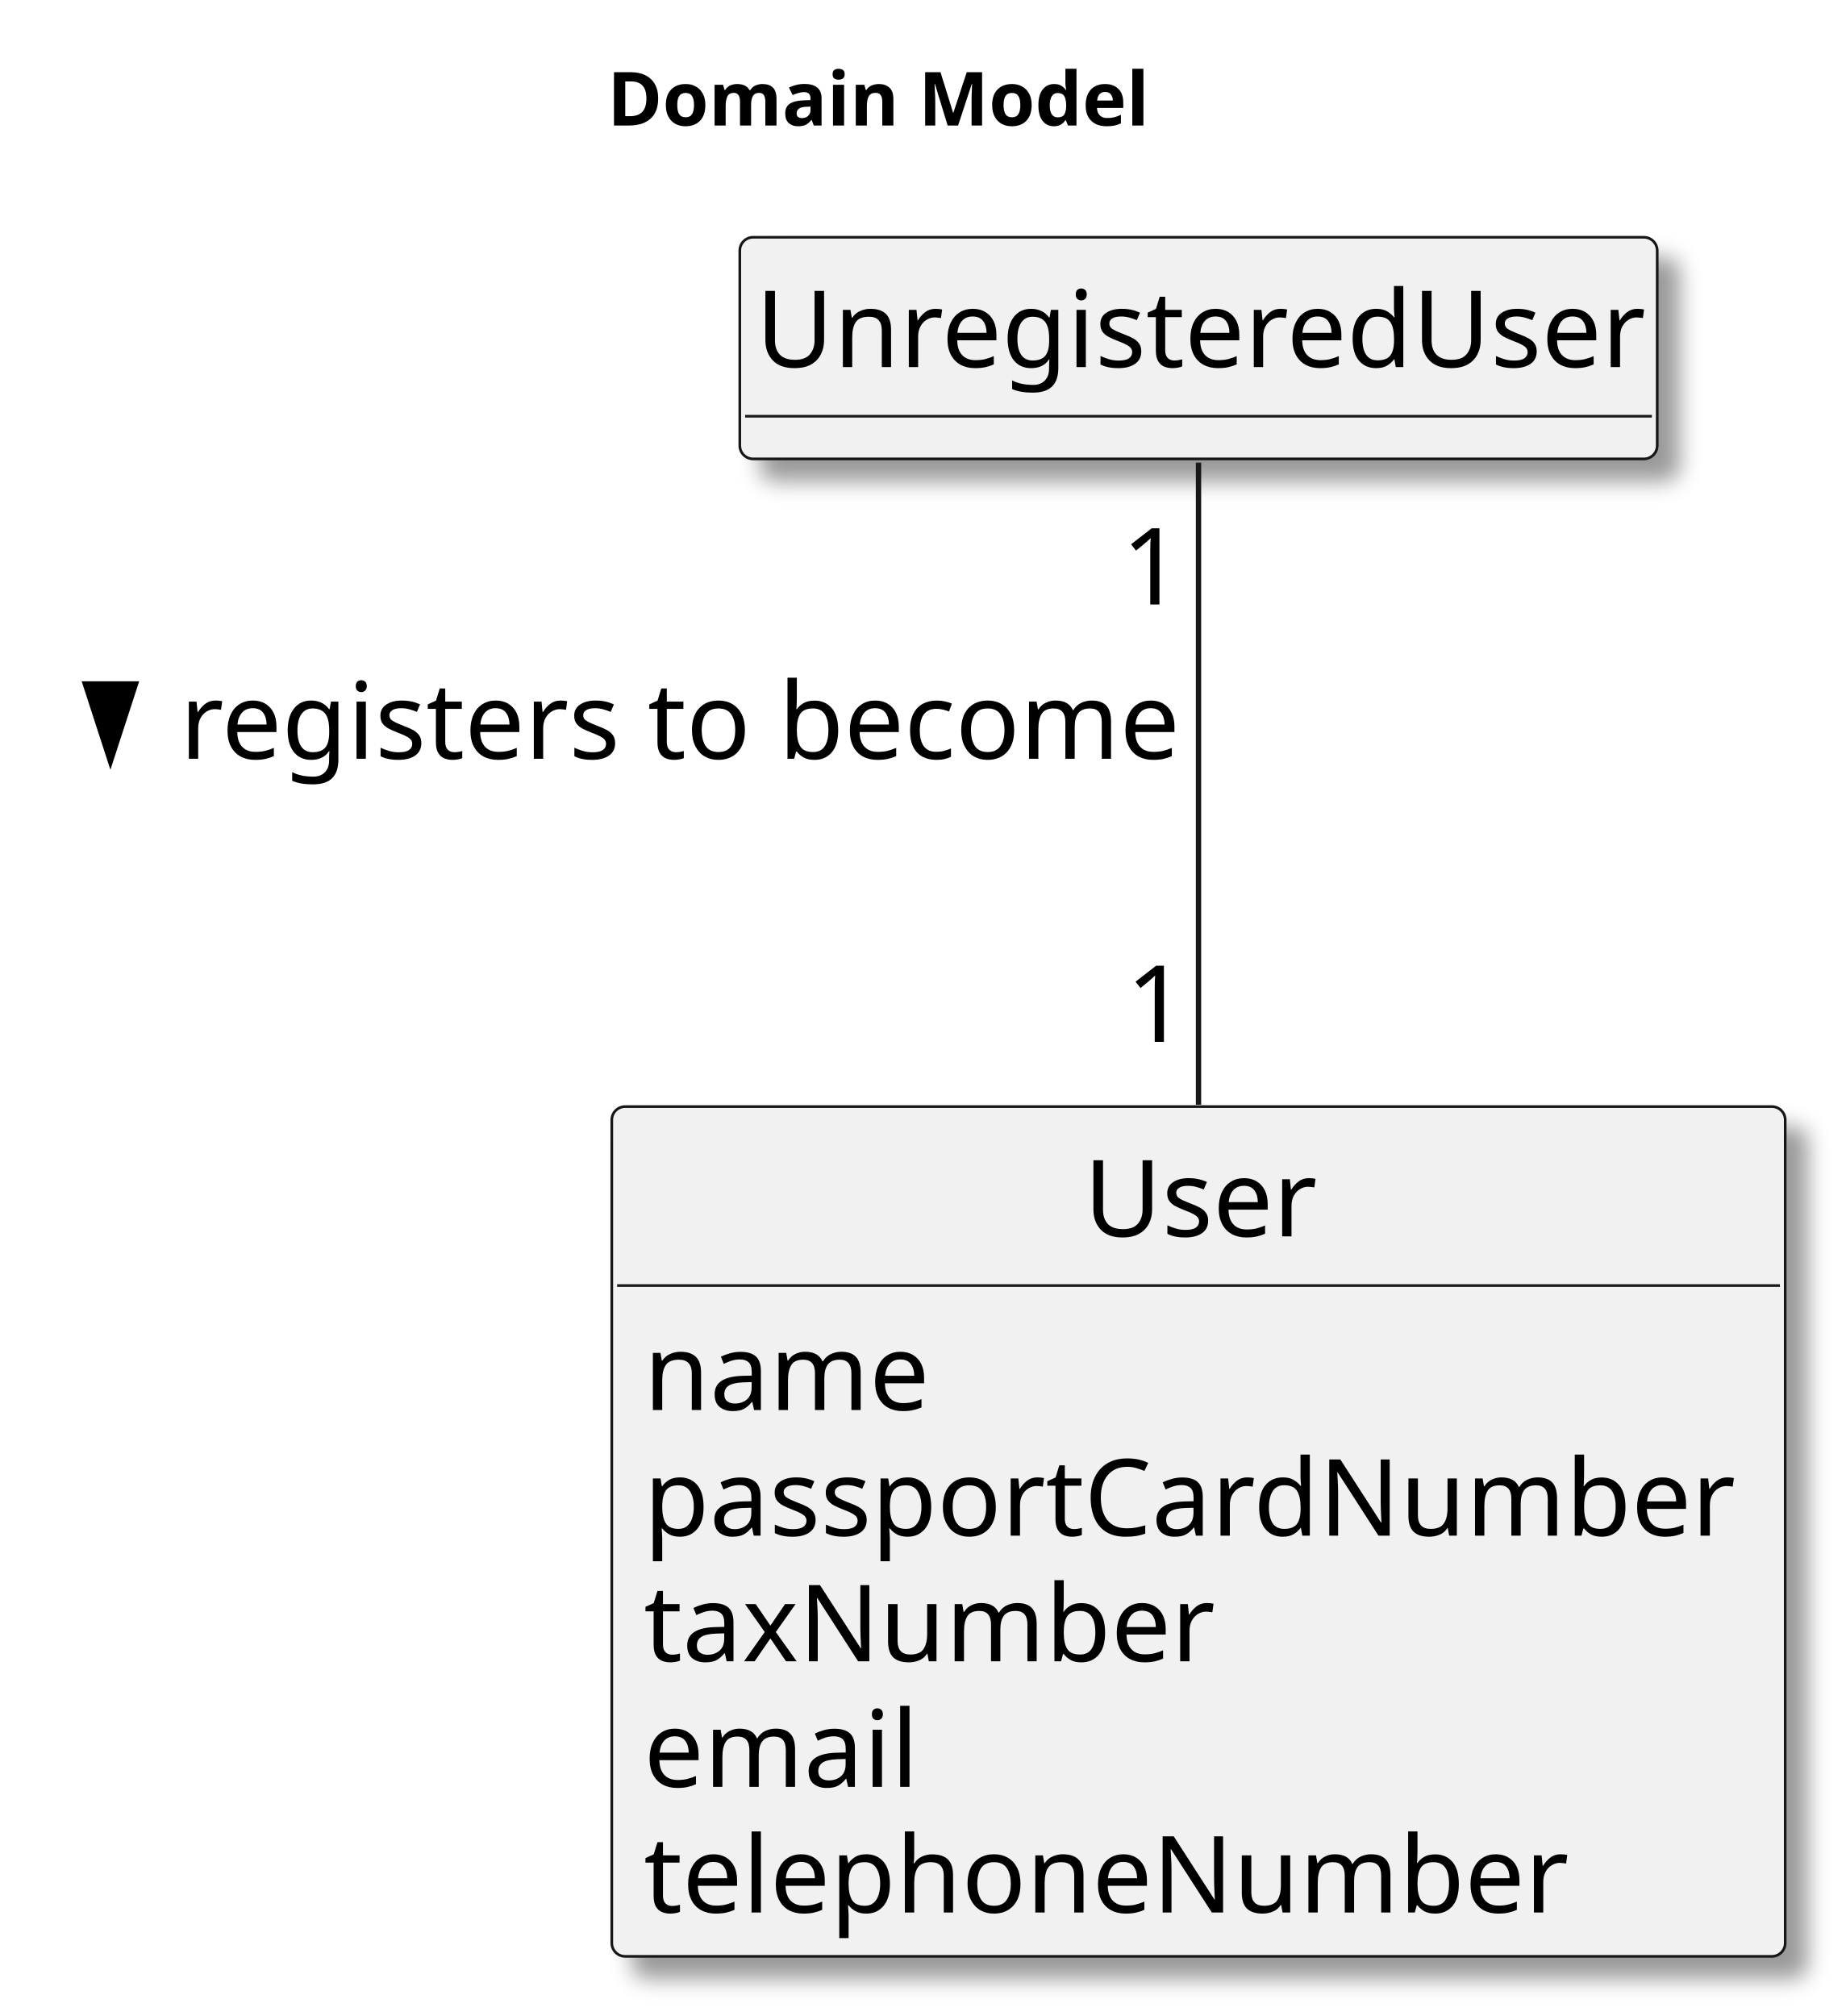
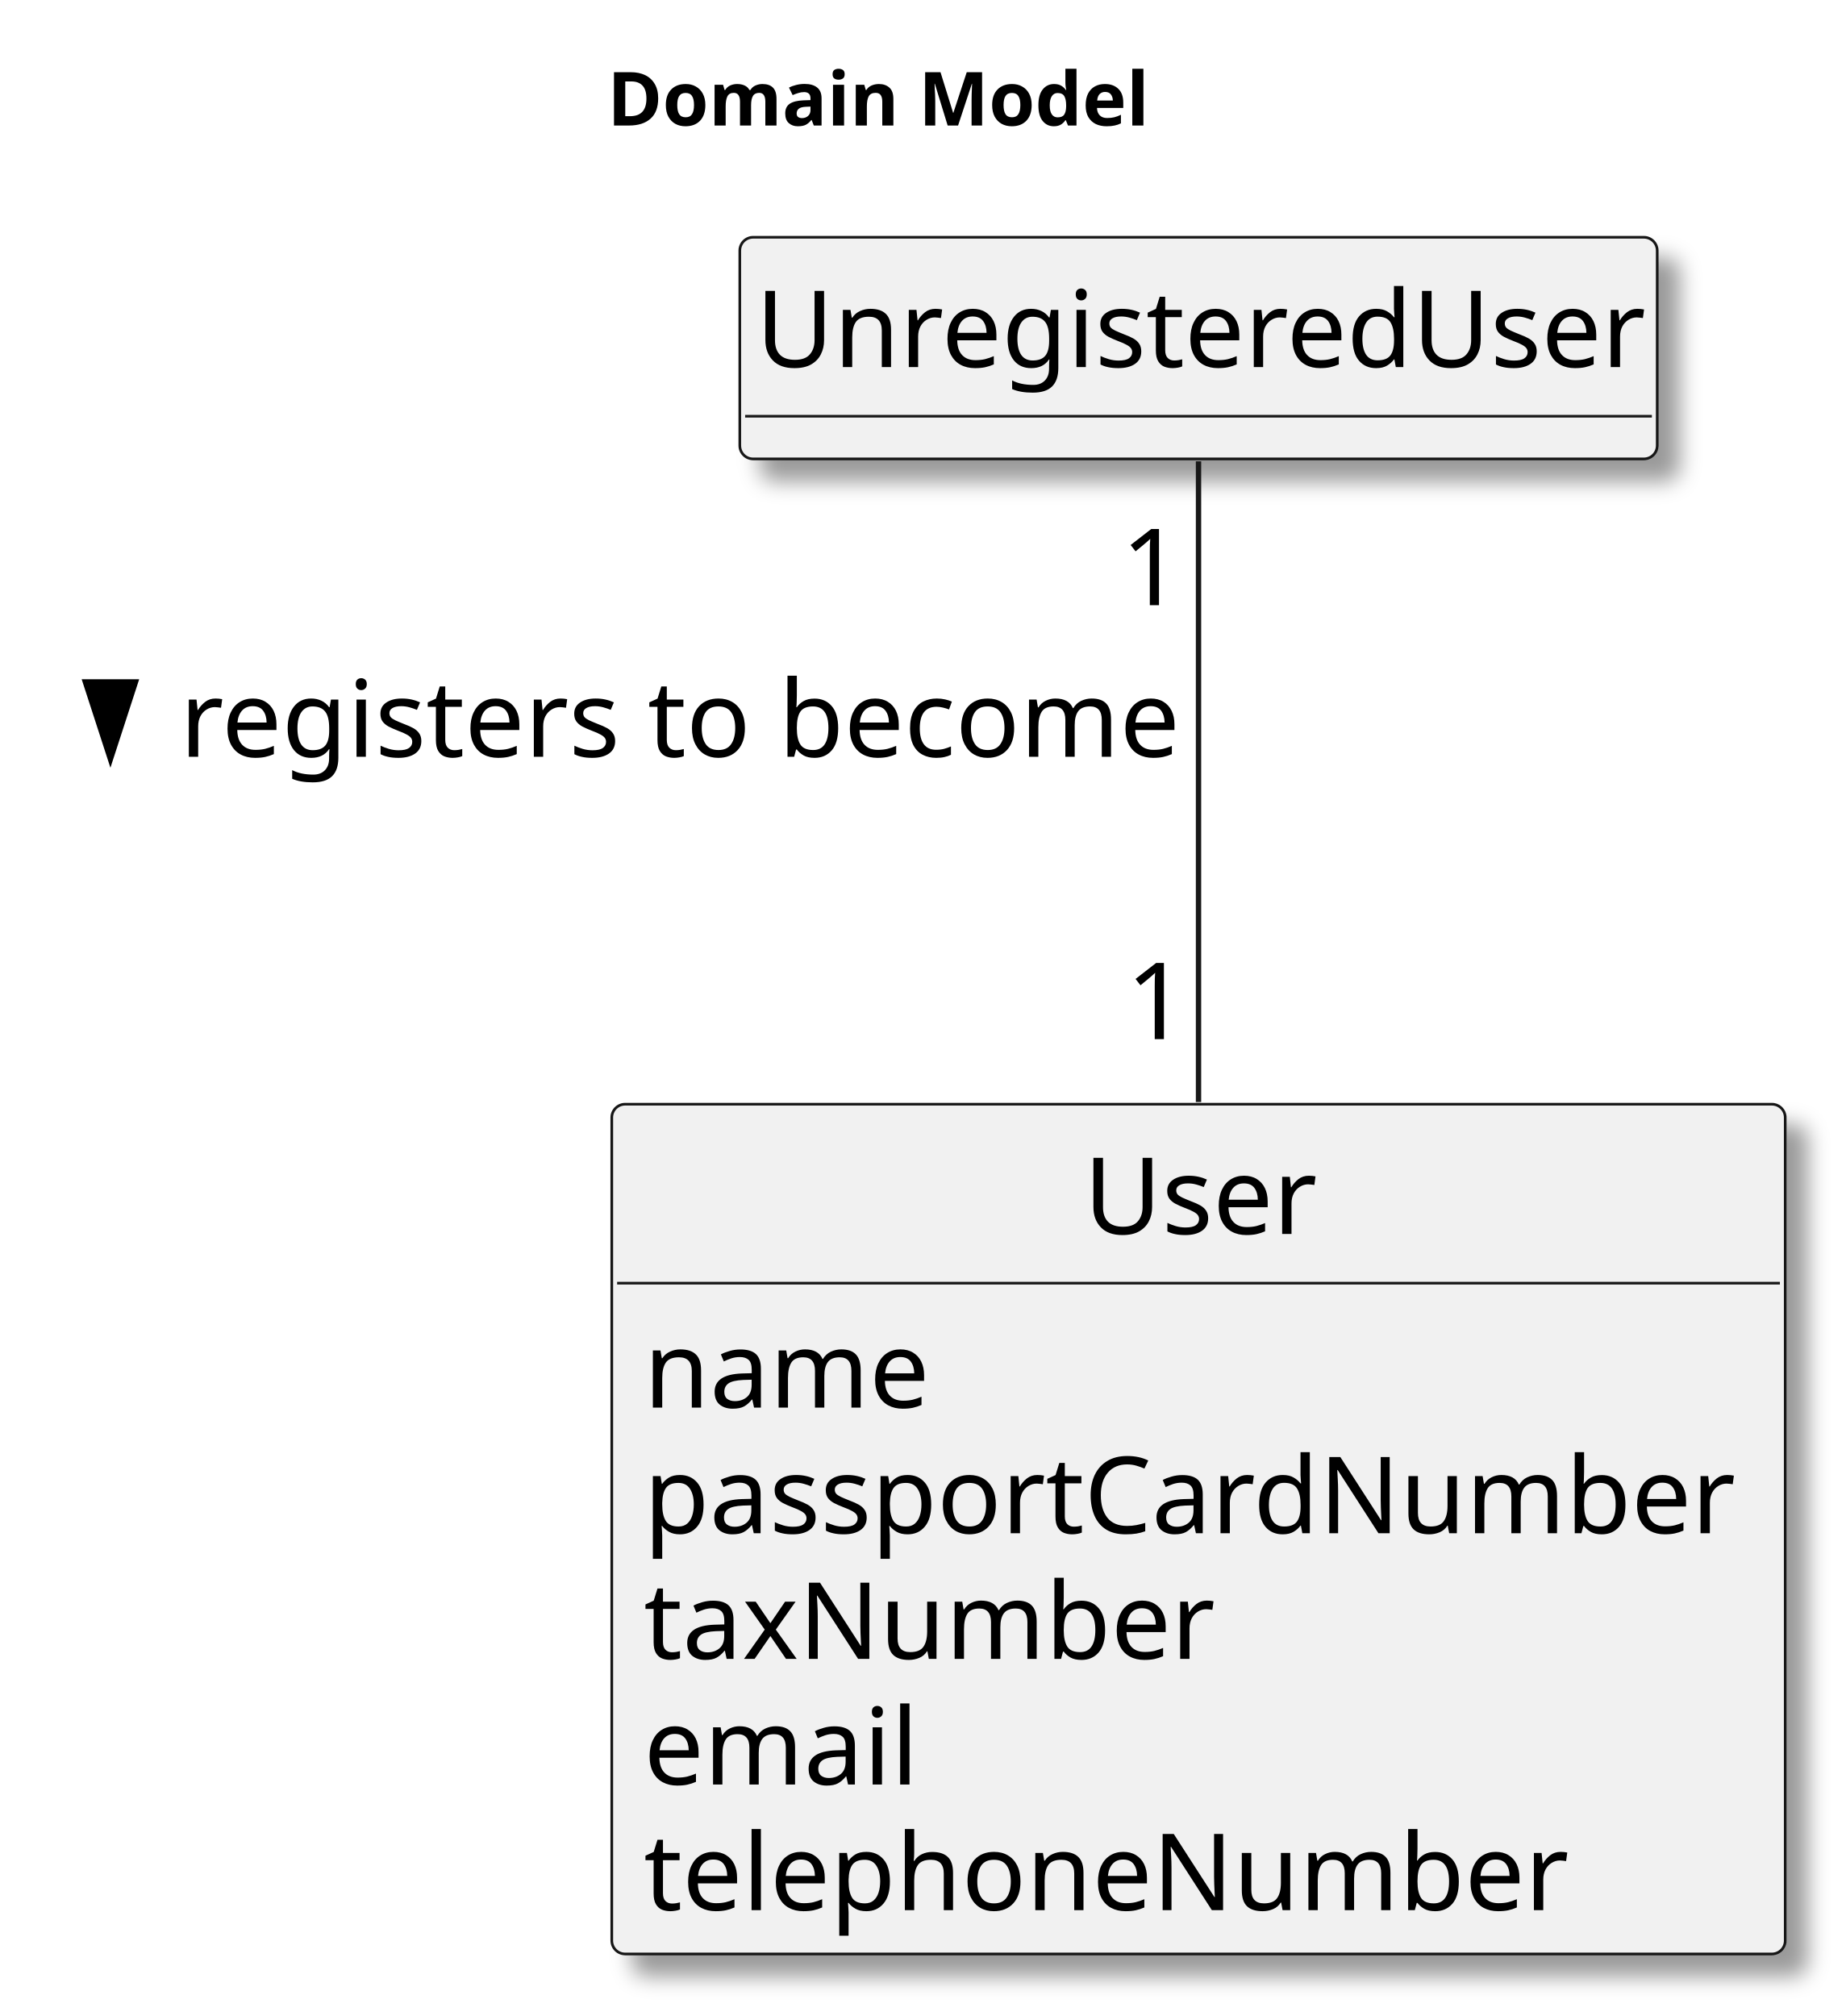
<svg xmlns="http://www.w3.org/2000/svg" contentStyleType="text/css" height="378px" preserveAspectRatio="none" style="width:346px;height:378px;background:#FFFFFF;" version="1.1" viewBox="0 0 346 378" width="346px" zoomAndPan="magnify">
  <defs>
    <filter height="300%" id="f1vsskwn55snas" width="300%" x="-1" y="-1">
      <feGaussianBlur result="blurOut" stdDeviation="2.0" />
      <feColorMatrix in="blurOut" result="blurOut2" type="matrix" values="0 0 0 0 0 0 0 0 0 0 0 0 0 0 0 0 0 0 .4 0" />
      <feOffset dx="4.0" dy="4.0" in="blurOut2" result="blurOut3" />
      <feBlend in="SourceGraphic" in2="blurOut3" mode="normal" />
    </filter>
  </defs>
  <g>
    <text fill="#000000" font-family="sans-serif" font-size="14" font-weight="bold" lengthAdjust="spacing" textLength="105" x="113.851" y="23.535">Domain Model</text>
    <g id="elem_UnregisteredUser">
      <rect codeLine="14" fill="#F1F1F1" filter="url(#f1vsskwn55snas)" height="41.555" id="UnregisteredUser" rx="2.5" ry="2.5" style="stroke:#181818;stroke-width:0.5;" width="172" x="138.702" y="44.488" />
      <text fill="#000000" font-family="sans-serif" font-size="20" lengthAdjust="spacing" textLength="166" x="141.702" y="68.824">UnregisteredUser</text>
      <line style="stroke:#181818;stroke-width:0.5;" x1="139.702" x2="309.702" y1="78.043" y2="78.043" />
    </g>
    <g id="elem_User">
-       <rect codeLine="17" fill="#F1F1F1" filter="url(#f1vsskwn55snas)" height="159.328" id="User" rx="2.5" ry="2.5" style="stroke:#181818;stroke-width:0.5;" width="220" x="114.702" y="207.488" />
-       <text fill="#000000" font-family="sans-serif" font-size="20" lengthAdjust="spacing" textLength="43" x="203.202" y="231.824">User</text>
-       <line style="stroke:#181818;stroke-width:0.5;" x1="115.702" x2="333.702" y1="241.043" y2="241.043" />
-       <text fill="#000000" font-family="sans-serif" font-size="20" lengthAdjust="spacing" textLength="53" x="120.702" y="264.379">name</text>
-       <text fill="#000000" font-family="sans-serif" font-size="20" lengthAdjust="spacing" textLength="208" x="120.702" y="287.934">passportCardNumber</text>
-       <text fill="#000000" font-family="sans-serif" font-size="20" lengthAdjust="spacing" textLength="108" x="120.702" y="311.488">taxNumber</text>
-       <text fill="#000000" font-family="sans-serif" font-size="20" lengthAdjust="spacing" textLength="53" x="120.702" y="335.043">email</text>
-       <text fill="#000000" font-family="sans-serif" font-size="20" lengthAdjust="spacing" textLength="173" x="120.702" y="358.598">telephoneNumber</text>
+       <rect codeLine="17" fill="#F1F1F1" filter="url(#f1vsskwn55snas)" height="159.328" id="User" rx="2.5" ry="2.5" style="stroke:#181818;stroke-width:0.5;" width="220" x="114.702" y="207.038" />
+       <text fill="#000000" font-family="sans-serif" font-size="20" lengthAdjust="spacing" textLength="43" x="203.202" y="231.374">User</text>
+       <line style="stroke:#181818;stroke-width:0.5;" x1="115.702" x2="333.702" y1="240.593" y2="240.593" />
+       <text fill="#000000" font-family="sans-serif" font-size="20" lengthAdjust="spacing" textLength="53" x="120.702" y="263.929">name</text>
+       <text fill="#000000" font-family="sans-serif" font-size="20" lengthAdjust="spacing" textLength="208" x="120.702" y="287.484">passportCardNumber</text>
+       <text fill="#000000" font-family="sans-serif" font-size="20" lengthAdjust="spacing" textLength="108" x="120.702" y="311.038">taxNumber</text>
+       <text fill="#000000" font-family="sans-serif" font-size="20" lengthAdjust="spacing" textLength="53" x="120.702" y="334.593">email</text>
+       <text fill="#000000" font-family="sans-serif" font-size="20" lengthAdjust="spacing" textLength="173" x="120.702" y="358.148">telephoneNumber</text>
    </g>
    <g id="link_UnregisteredUser_User">
-       <path codeLine="30" d="M224.702,86.728 C224.702,114.338 224.702,164.118 224.702,207.138 " fill="none" id="UnregisteredUser-User" style="stroke:#181818;stroke-width:1.0;" />
-       <polygon fill="#000000" points="20.702,142.716,25.405,128.244,16,128.244,20.702,142.716" style="stroke:#000000;stroke-width:1.0;" />
-       <text fill="#000000" font-family="sans-serif" font-size="20" lengthAdjust="spacing" textLength="190" x="33.702" y="142.274">registers to become</text>
-       <text fill="#000000" font-family="sans-serif" font-size="20" lengthAdjust="spacing" textLength="13" x="210.28" y="113.335">1</text>
-       <text fill="#000000" font-family="sans-serif" font-size="20" lengthAdjust="spacing" textLength="13" x="211.123" y="195.348">1</text>
+       <path codeLine="30" d="M224.702,86.498 C224.702,114.048 224.702,163.678 224.702,206.628 " fill="none" id="UnregisteredUser-User" style="stroke:#181818;stroke-width:1.0;" />
+       <polygon fill="#000000" points="20.702,142.336,25.405,127.864,16,127.864,20.702,142.336" style="stroke:#000000;stroke-width:1.0;" />
+       <text fill="#000000" font-family="sans-serif" font-size="20" lengthAdjust="spacing" textLength="190" x="33.702" y="141.894">registers to become</text>
+       <text fill="#000000" font-family="sans-serif" font-size="20" lengthAdjust="spacing" textLength="13" x="210.199" y="113.468">1</text>
+       <text fill="#000000" font-family="sans-serif" font-size="20" lengthAdjust="spacing" textLength="13" x="211.123" y="194.833">1</text>
    </g>
  </g>
</svg>
